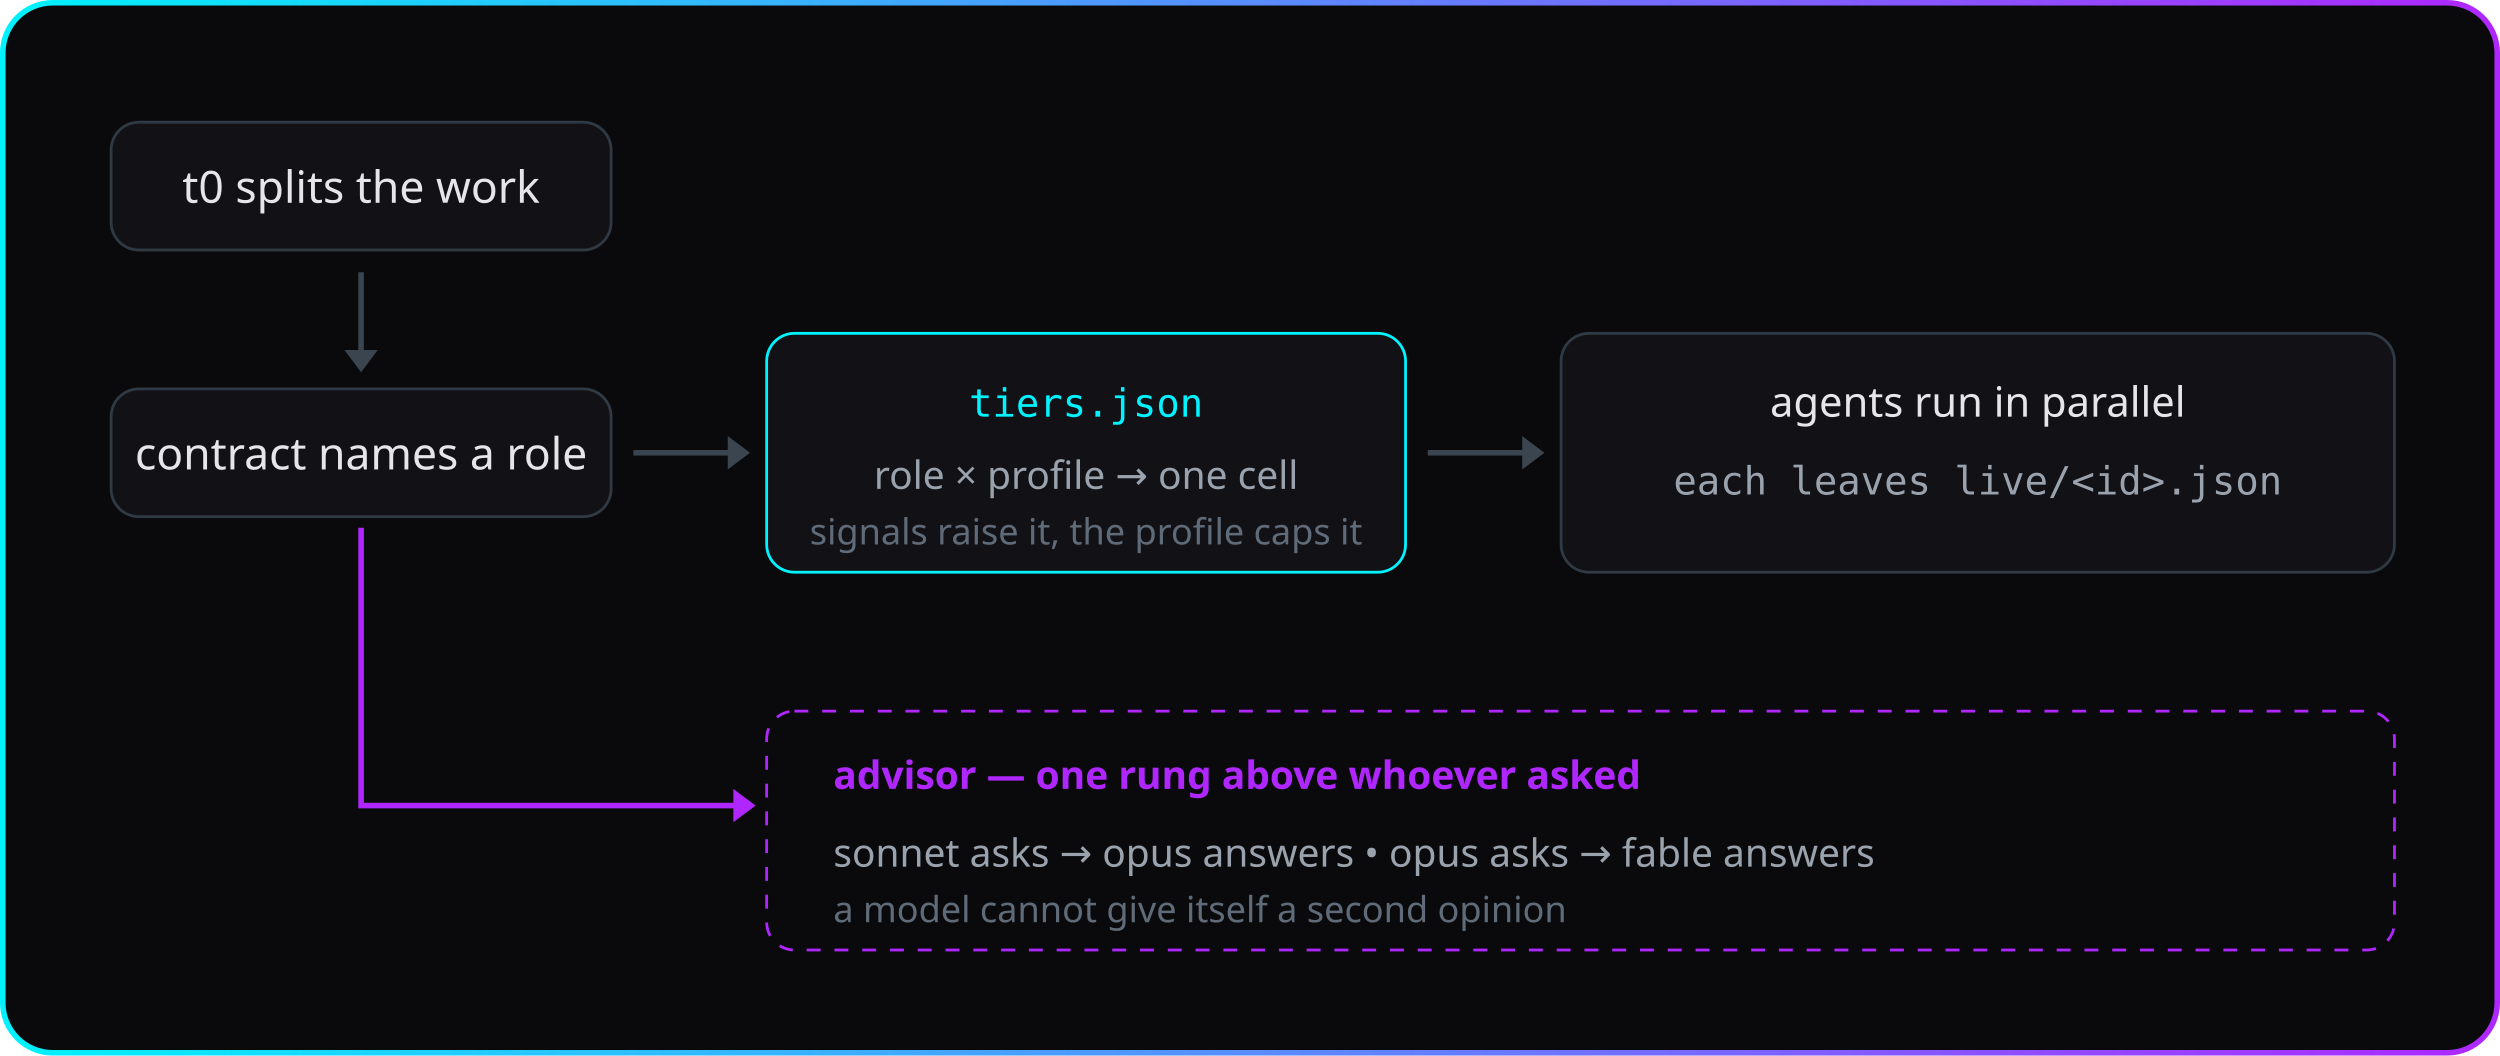
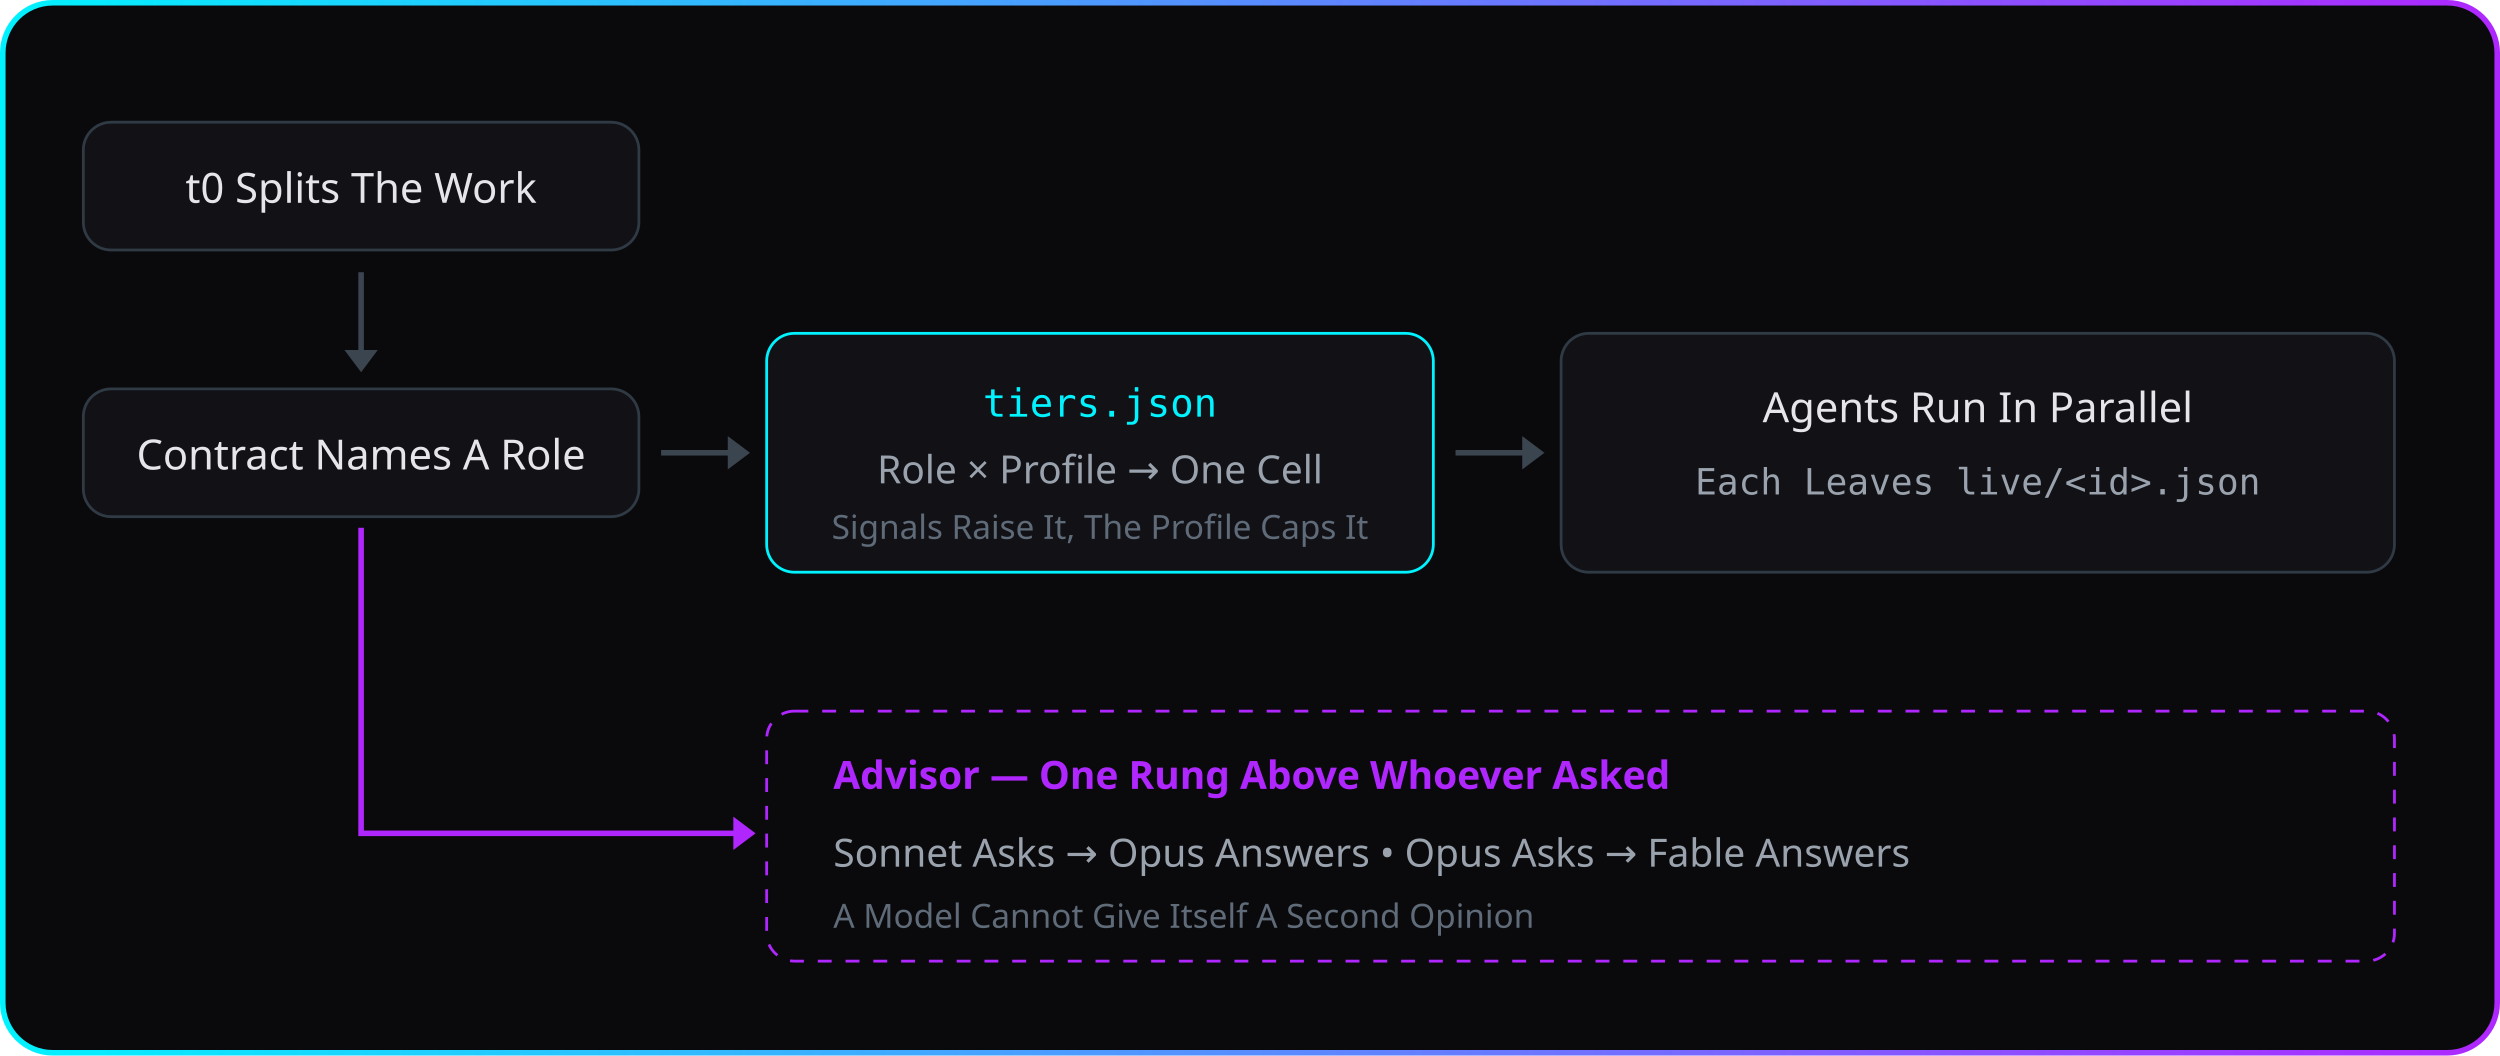
- <svg xmlns="http://www.w3.org/2000/svg" viewBox="0 0 900 380" width="900" height="380" role="img" aria-label="How work is dispatched. The main agent splits the job into contracts. Each contract names a role, and the role plus the active profile picks one cell from the tier table, which resolves to a model and an effort. Agents then run in parallel, each leaving a record under live slash. Beside them the advisor opens one rung above whoever asked, so an opus asker is answered by fable and a sonnet asker by opus.">
+ <svg xmlns="http://www.w3.org/2000/svg" viewBox="0 0 900 380" width="900" height="380" role="img" aria-label="How work is dispatched. The main agent splits the job into contracts. Each contract names a role, and role times profile picks one cell from the tier table, which resolves to a model and an effort. Agents then run in parallel, each leaving its own record on disk. Beside them the advisor opens one rung above whoever asked: sonnet asks and opus answers, opus asks and fable answers.">
  <defs>
-     <linearGradient id="edge4" x1="0" y1="0" x2="1" y2="0">
+     <linearGradient id="faen" x1="0" y1="0" x2="1" y2="0">
      <stop offset="0%" stop-color="#00f3ff" />
      <stop offset="100%" stop-color="#b026ff" />
    </linearGradient>
+     <filter id="gfaen" x="-50%" y="-50%" width="200%" height="200%">
+       <feGaussianBlur stdDeviation="2.2" result="b" />
+       <feMerge>
+         <feMergeNode in="b" />
+         <feMergeNode in="SourceGraphic" />
+       </feMerge>
+     </filter>
  </defs>
-   <rect x="1" y="1" width="898" height="378" rx="18" fill="#0a0a0c" stroke="url(#edge4)" stroke-width="2" />
-   <g font-family="Segoe UI, system-ui, sans-serif" font-size="16">
-     <rect x="40" y="44" width="180" height="46" rx="10" fill="#111116" stroke="#2f3a44" />
-     <text x="130" y="73" fill="#e6e6ea" text-anchor="middle">t0 splits the work</text>
+   <rect x="1" y="1" width="898" height="378" rx="18" fill="#0a0a0c" stroke="url(#faen)" stroke-width="2" />
+   <g font-family="Segoe UI, system-ui, sans-serif" font-size="15">
+     <rect x="30" y="44" width="200" height="46" rx="10" fill="#111116" stroke="#2f3a44" />
+     <text x="130" y="73" fill="#e6e6ea" text-anchor="middle">t0 Splits The Work</text>
    <path d="M130 98 v34" stroke="#3a4550" stroke-width="2" />
    <path d="M124 126 l6 8 6 -8 z" fill="#3a4550" />
-     <rect x="40" y="140" width="180" height="46" rx="10" fill="#111116" stroke="#2f3a44" />
-     <text x="130" y="169" fill="#e6e6ea" text-anchor="middle">contract names a role</text>
-     <path d="M228 163 h40" stroke="#3a4550" stroke-width="2" />
+     <rect x="30" y="140" width="200" height="46" rx="10" fill="#111116" stroke="#2f3a44" />
+     <text x="130" y="169" fill="#e6e6ea" text-anchor="middle">Contract Names A Role</text>
+     <path d="M238 163 h30" stroke="#3a4550" stroke-width="2" />
    <path d="M262 157 l8 6 -8 6 z" fill="#3a4550" />
-     <rect x="276" y="120" width="230" height="86" rx="10" fill="#111116" stroke="#00f3ff" />
-     <text x="391" y="150" fill="#00f3ff" text-anchor="middle" font-size="14" font-family="Consolas, 'Cascadia Mono', monospace">tiers.json</text>
-     <text x="391" y="176" fill="#9aa3ad" text-anchor="middle" font-size="14">role × profile → one cell</text>
-     <text x="391" y="196" fill="#5f6b78" text-anchor="middle" font-size="13">signals raise it, the profile caps it</text>
-     <path d="M514 163 h40" stroke="#3a4550" stroke-width="2" />
+     <rect x="276" y="120" width="240" height="86" rx="10" fill="#111116" stroke="#00f3ff" />
+     <text x="396" y="150" fill="#00f3ff" text-anchor="middle" font-size="14" font-family="Consolas, 'Cascadia Mono', monospace">tiers.json</text>
+     <text x="396" y="174" fill="#9aa3ad" text-anchor="middle" font-size="14">Role × Profile → One Cell</text>
+     <text x="396" y="194" fill="#5f6b78" text-anchor="middle" font-size="12">Signals Raise It, The Profile Caps It</text>
+     <path d="M524 163 h30" stroke="#3a4550" stroke-width="2" />
    <path d="M548 157 l8 6 -8 6 z" fill="#3a4550" />
    <rect x="562" y="120" width="300" height="86" rx="10" fill="#111116" stroke="#2f3a44" />
-     <text x="712" y="150" fill="#e6e6ea" text-anchor="middle" font-size="15">agents run in parallel</text>
-     <text x="712" y="178" fill="#9aa3ad" text-anchor="middle" font-size="14" font-family="Consolas, 'Cascadia Mono', monospace">each leaves live/&lt;id&gt;.json</text>
+     <text x="712" y="152" fill="#e6e6ea" text-anchor="middle" font-size="15">Agents Run In Parallel</text>
+     <text x="712" y="178" fill="#9aa3ad" text-anchor="middle" font-size="13" font-family="Consolas, 'Cascadia Mono', monospace">Each Leaves live/&lt;id&gt;.json</text>
  </g>
-   <g font-family="Segoe UI, system-ui, sans-serif" font-size="15">
-     <rect x="276" y="256" width="586" height="86" rx="10" fill="none" stroke="#b026ff" stroke-dasharray="5 5" />
-     <text x="300" y="284" fill="#b026ff" font-size="14" font-weight="700">advisor — one rung above whoever asked</text>
-     <text x="300" y="312" fill="#9aa3ad" font-size="14">sonnet asks → opus answers • opus asks → fable answers</text>
-     <text x="300" y="332" fill="#5f6b78" font-size="13">a model cannot give itself a second opinion</text>
+   <g font-family="Segoe UI, system-ui, sans-serif">
+     <rect x="276" y="256" width="586" height="90" rx="10" fill="none" stroke="#b026ff" stroke-dasharray="5 5" />
+     <text x="300" y="284" fill="#b026ff" font-size="14" font-weight="700">Advisor — One Rung Above Whoever Asked</text>
+     <text x="300" y="312" fill="#9aa3ad" font-size="14">Sonnet Asks → Opus Answers • Opus Asks → Fable Answers</text>
+     <text x="300" y="334" fill="#5f6b78" font-size="12">A Model Cannot Give Itself A Second Opinion</text>
  </g>
-   <path d="M130 190 v100 h140" stroke="#b026ff" stroke-width="2" fill="none" />
-   <path d="M264 284 l8 6 -8 6 z" fill="#b026ff" />
+   <path d="M130 190 v110 h140" stroke="#b026ff" stroke-width="2" fill="none" />
+   <path d="M264 294 l8 6 -8 6 z" fill="#b026ff" />
</svg>
